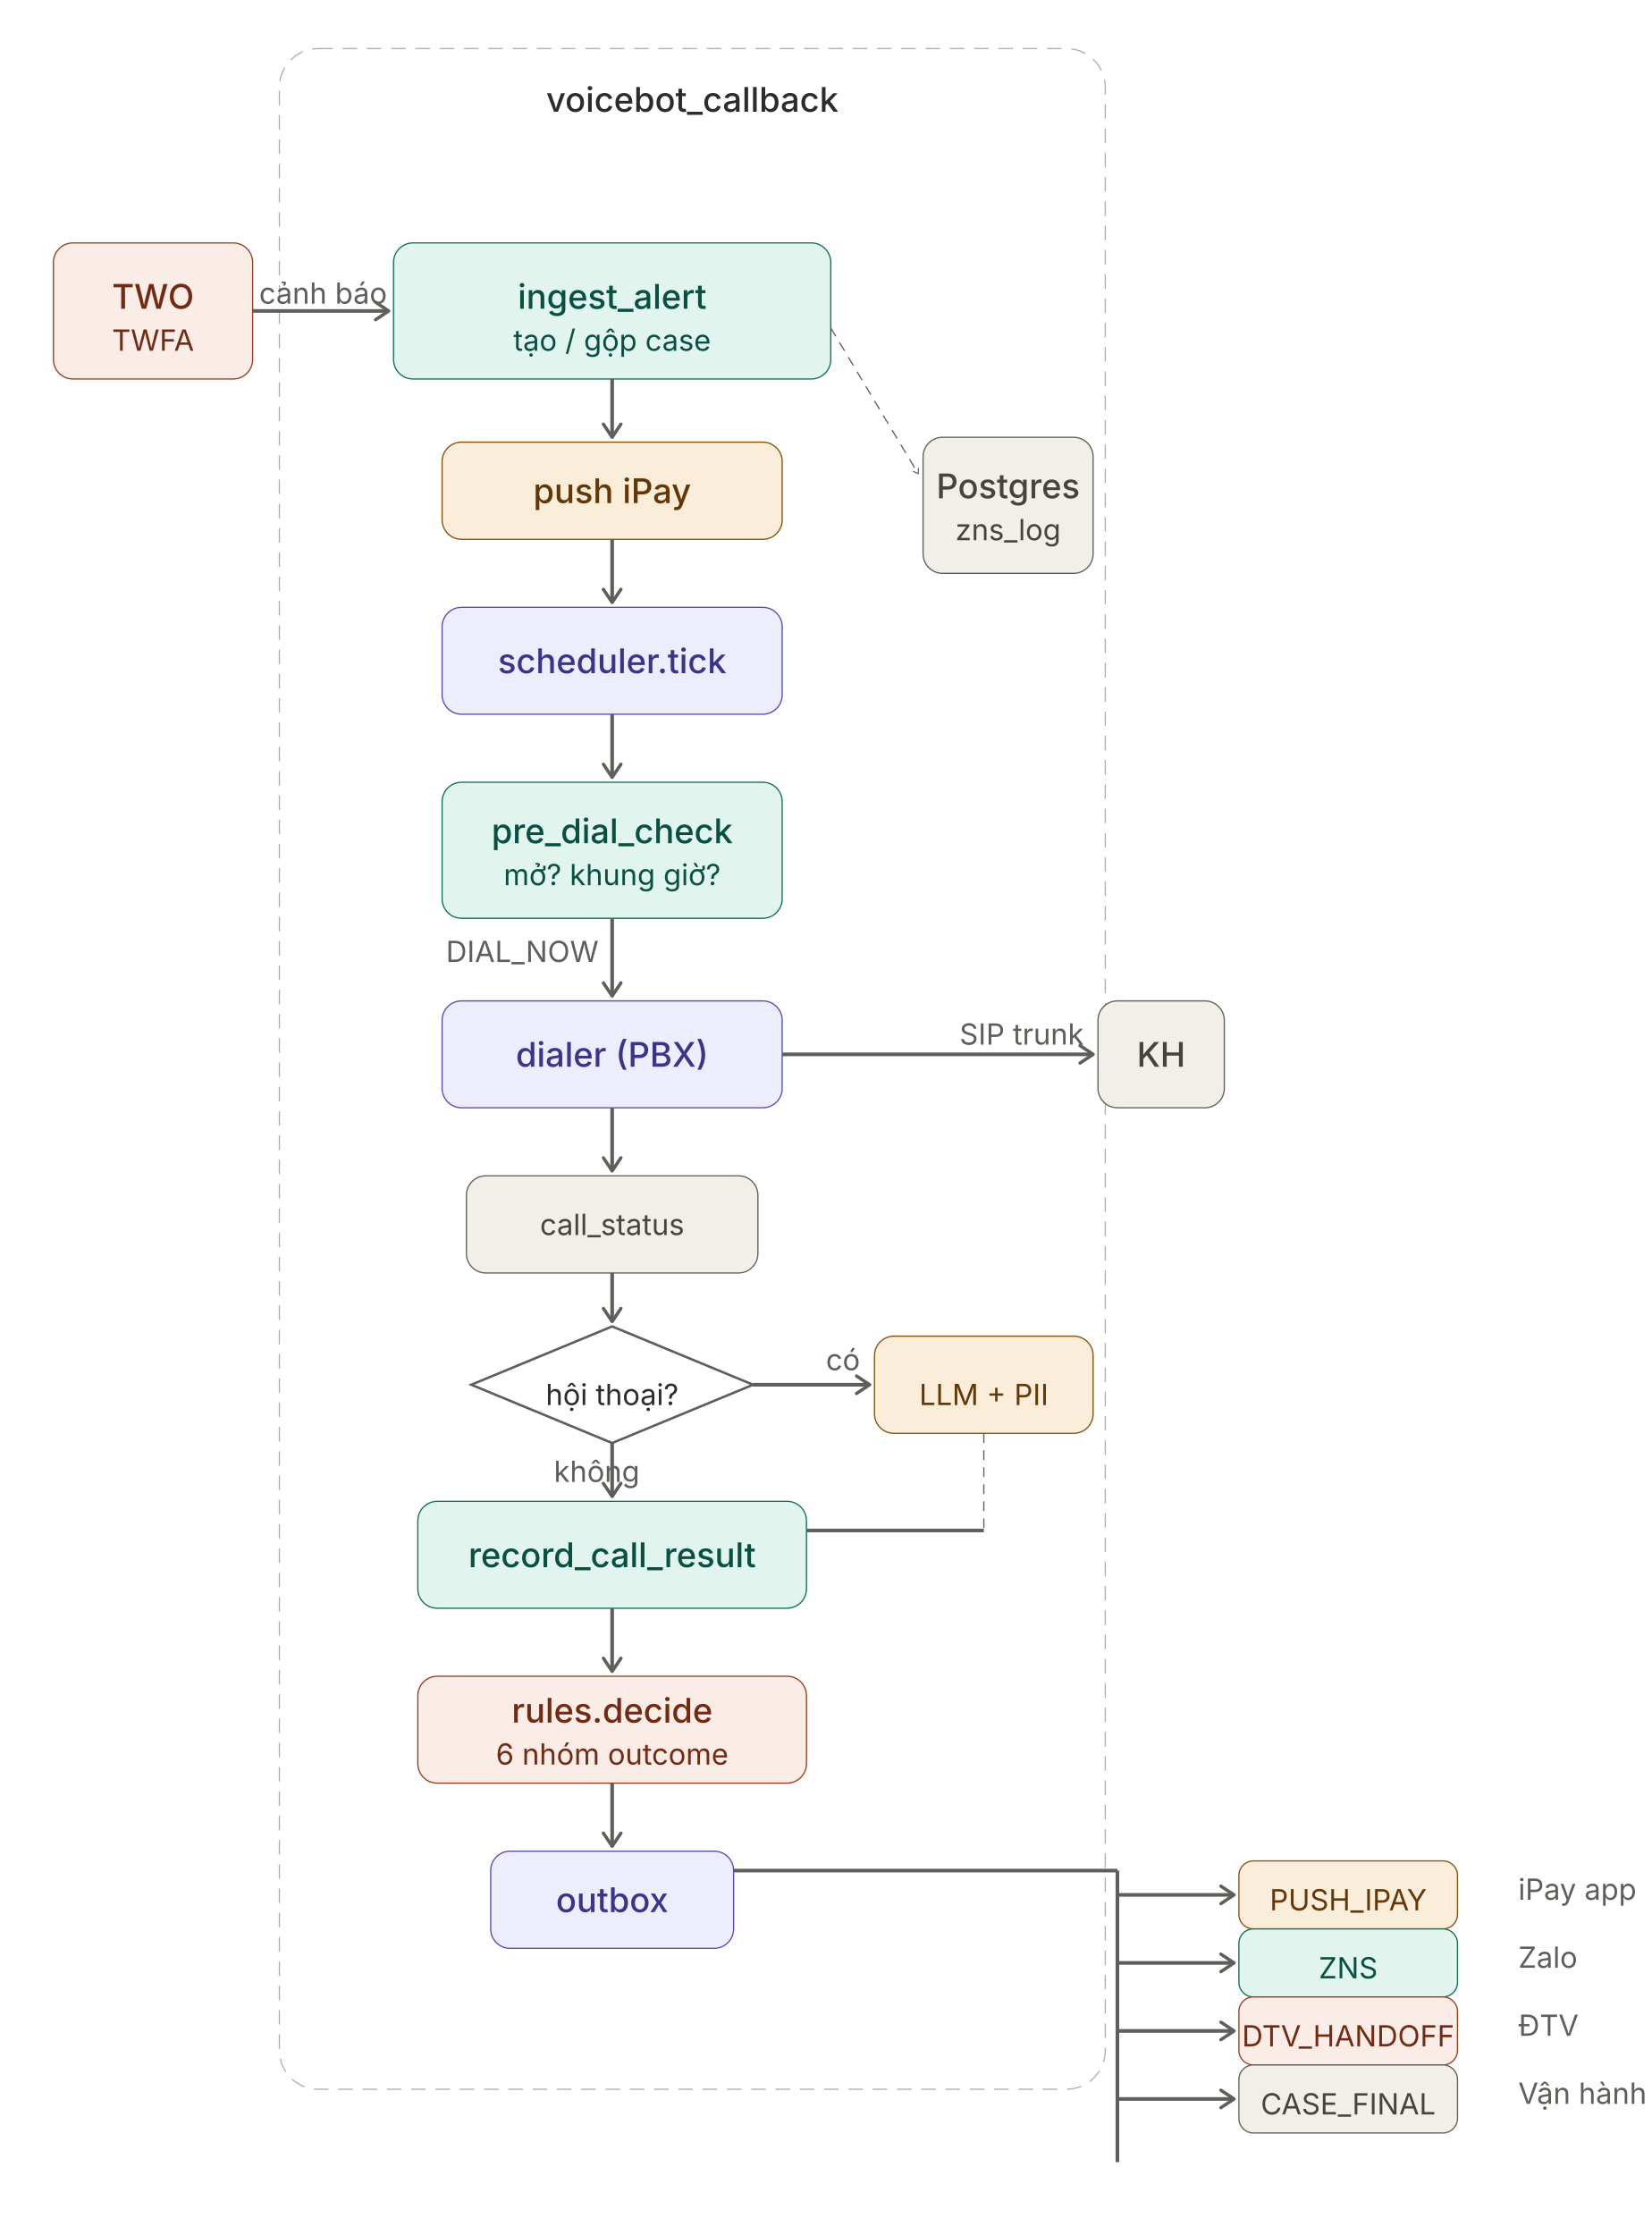
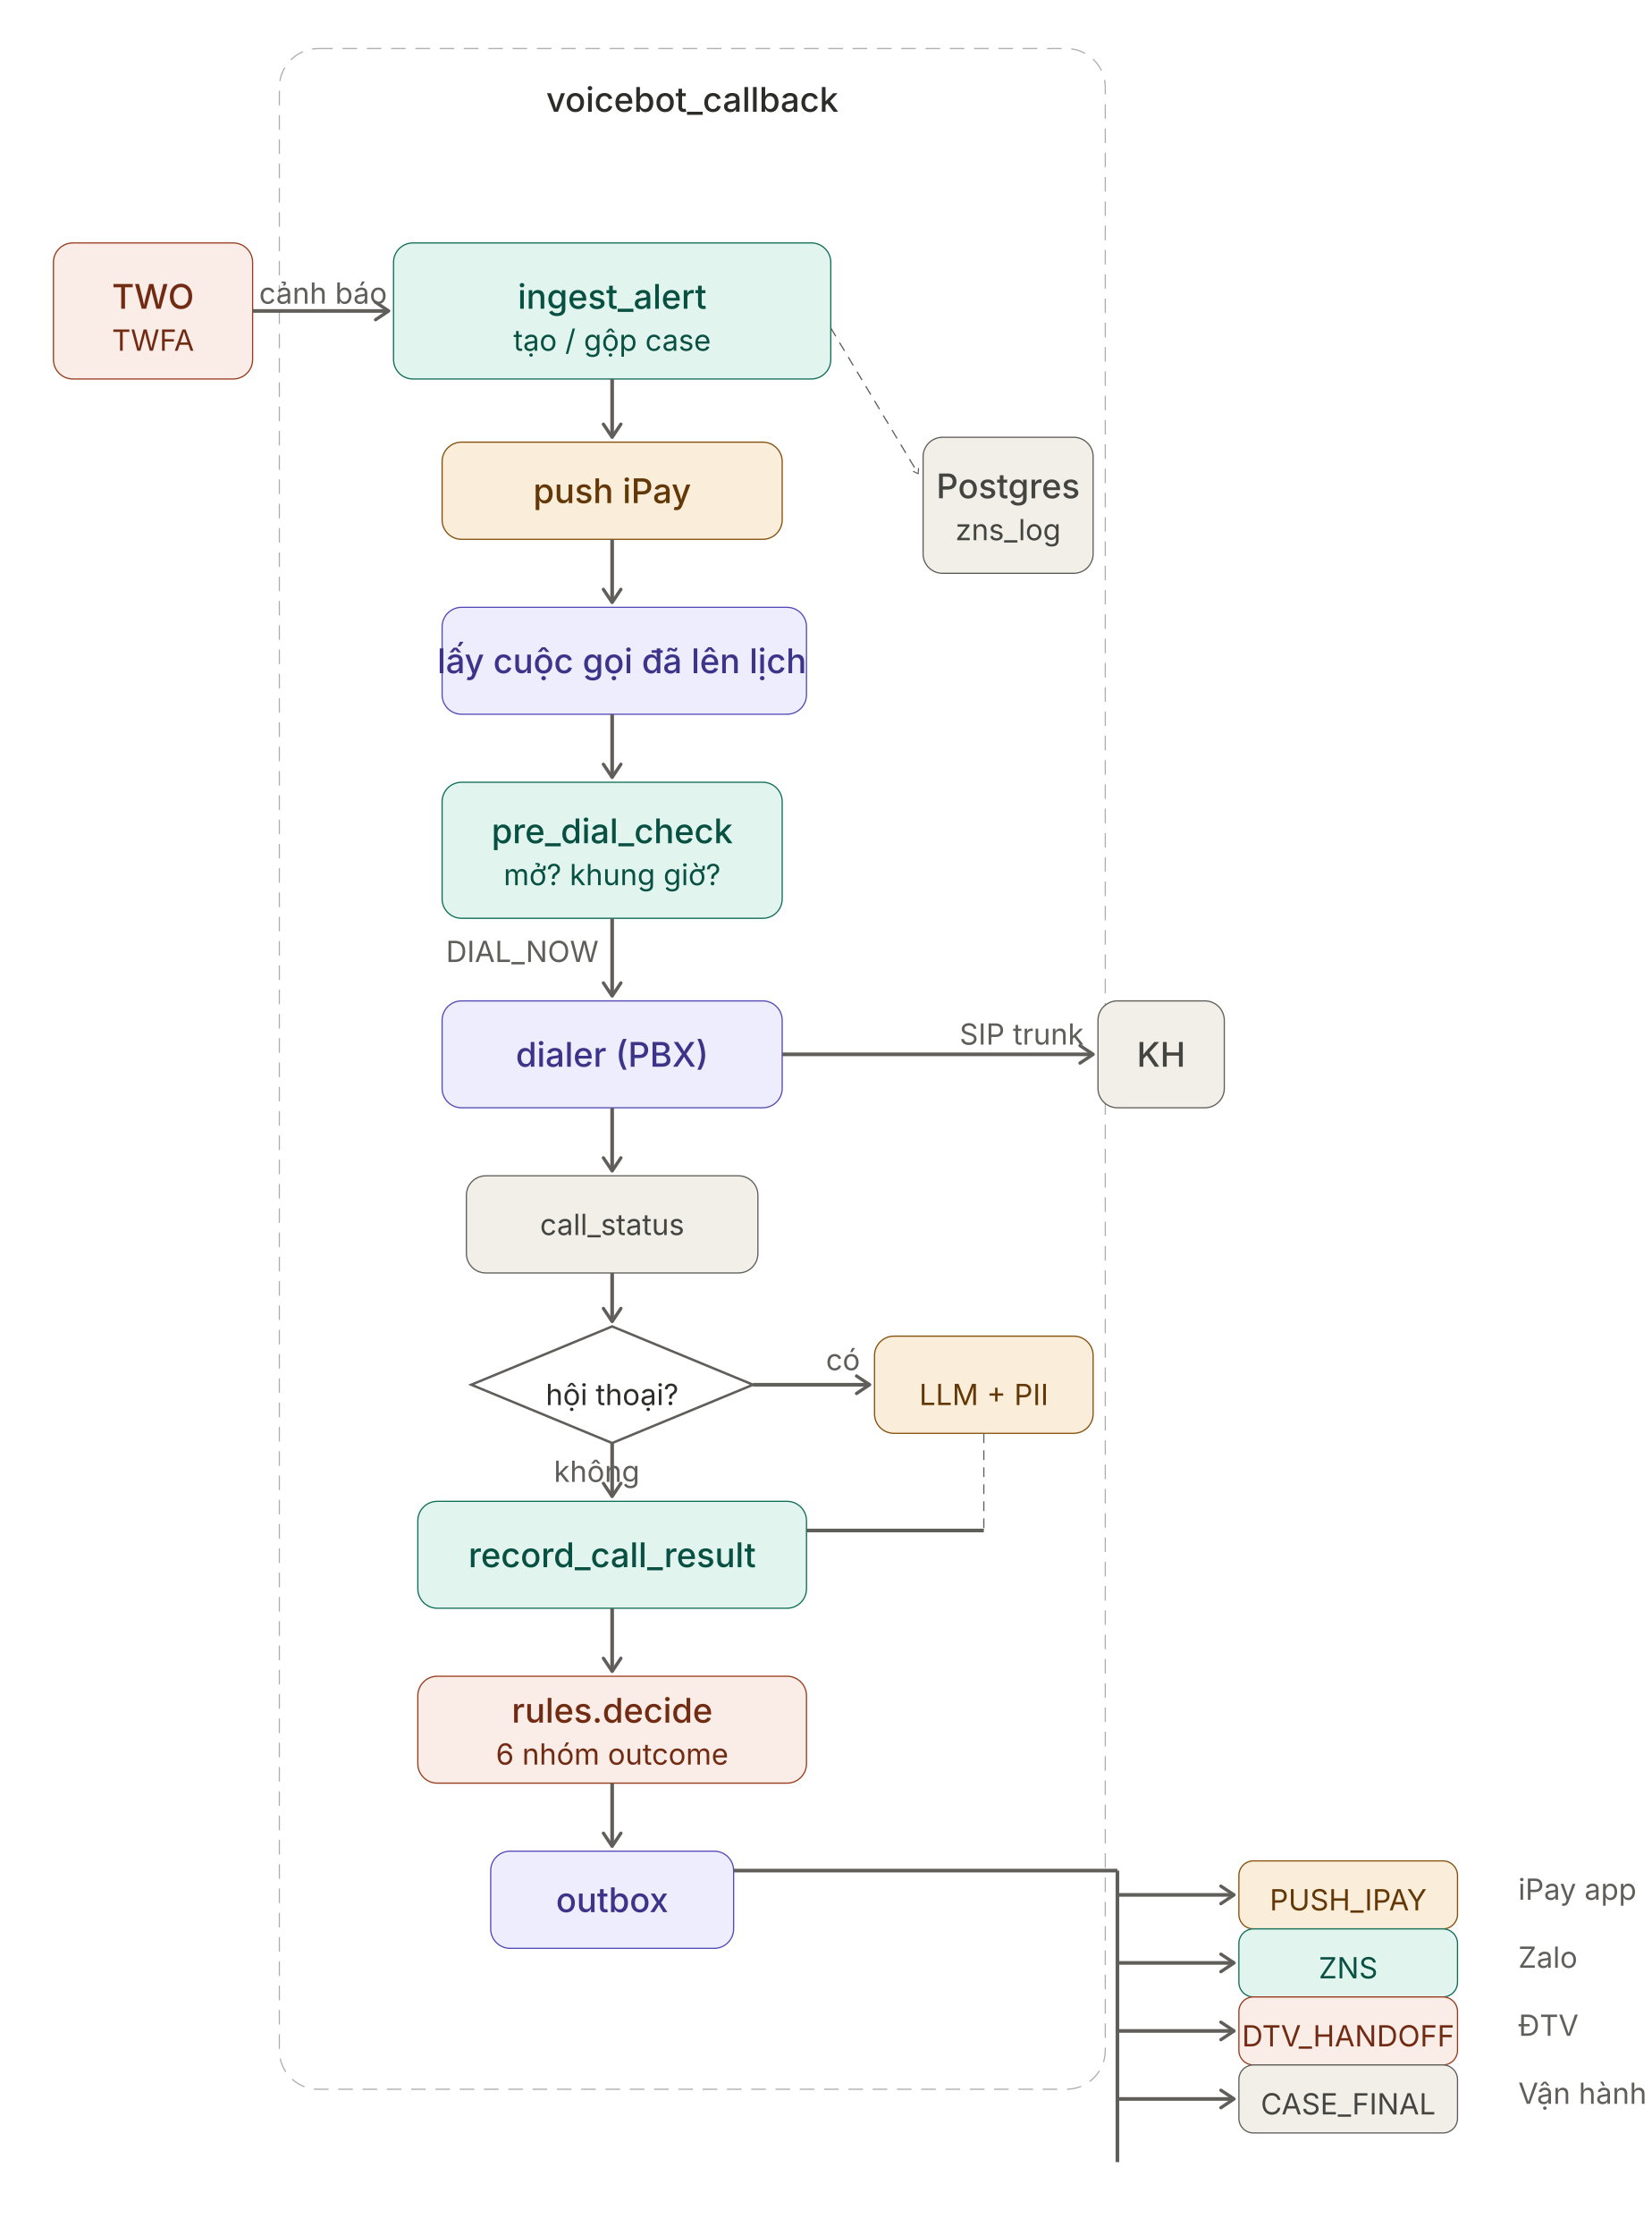
<svg xmlns="http://www.w3.org/2000/svg" width="680" viewBox="0 0 680 920">
  <style>
    text { font-family: system-ui, -apple-system, sans-serif; }
    .th { font-size: 14px; font-weight: 500; }
    .ts { font-size: 12px; font-weight: 400; }
    /* light mode defaults */
    .fill-teal  { fill: #E1F5EE; stroke: #0F6E56; }
    .text-teal  { fill: #085041; }
    .fill-purple { fill: #EEEDFE; stroke: #534AB7; }
    .text-purple { fill: #3C3489; }
    .fill-coral { fill: #FAECE7; stroke: #993C1D; }
    .text-coral { fill: #712B13; }
    .fill-amber { fill: #FAEEDA; stroke: #854F0B; }
    .text-amber { fill: #633806; }
    .fill-gray  { fill: #F1EFE8; stroke: #5F5E5A; }
    .text-gray  { fill: #444441; }
    .border { stroke: #5F5E5A; }
    .border-dash { stroke: #5F5E5A; stroke-dasharray: 6 4; }
    .text-main { fill: #2C2C2A; }
    .text-sub  { fill: #5F5E5A; }
    .arr { stroke: #5F5E5A; stroke-width: 1.5; }
    .leader { stroke: #5F5E5A; stroke-width: 0.5; stroke-dasharray: 4 3; }
    rect { stroke-width: 0.5; }
    @media (prefers-color-scheme: dark) {
      .fill-teal  { fill: #085041; stroke: #5DCAA5; }
      .text-teal  { fill: #9FE1CB; }
      .fill-purple { fill: #3C3489; stroke: #AFA9EC; }
      .text-purple { fill: #CECBF6; }
      .fill-coral { fill: #712B13; stroke: #F0997B; }
      .text-coral { fill: #F5C4B3; }
      .fill-amber { fill: #633806; stroke: #FAC775; }
      .text-amber { fill: #FAC775; }
      .fill-gray  { fill: #444441; stroke: #B4B2A9; }
      .text-gray  { fill: #D3D1C7; }
      .border { stroke: #B4B2A9; }
      .border-dash { stroke: #B4B2A9; stroke-dasharray: 6 4; }
      .text-main { fill: #D3D1C7; }
      .text-sub  { fill: #B4B2A9; }
      .arr { stroke: #B4B2A9; }
      .leader { stroke: #B4B2A9; }
    }
  </style>
  <defs>
    <marker id="arrow" viewBox="0 0 10 10" refX="8" refY="5" markerWidth="6" markerHeight="6" orient="auto-start-reverse">
      <path d="M2 1L8 5L2 9" fill="none" stroke="context-stroke" stroke-width="1.5" stroke-linecap="round" stroke-linejoin="round" />
    </marker>
  </defs>
  <rect x="115" y="20" width="340" height="840" rx="16" fill="none" class="border-dash" opacity="0.5" />
  <text class="th text-main" x="285" y="46" text-anchor="middle">voicebot_callback</text>
  <rect class="fill-coral" x="22" y="100" width="82" height="56" rx="8" />
  <text class="th text-coral" x="63" y="122" text-anchor="middle" dominant-baseline="central">TWO</text>
  <text class="ts text-coral" x="63" y="140" text-anchor="middle" dominant-baseline="central">TWFA</text>
  <text class="ts text-sub" x="133" y="125" text-anchor="middle">cảnh báo</text>
  <line x1="104" y1="128" x2="160" y2="128" class="arr" marker-end="url(#arrow)" />
  <rect class="fill-teal" x="162" y="100" width="180" height="56" rx="8" />
  <text class="th text-teal" x="252" y="122" text-anchor="middle" dominant-baseline="central">ingest_alert</text>
  <text class="ts text-teal" x="252" y="140" text-anchor="middle" dominant-baseline="central">tạo / gộp case</text>
  <line x1="252" y1="156" x2="252" y2="180" class="arr" marker-end="url(#arrow)" />
  <rect class="fill-amber" x="182" y="182" width="140" height="40" rx="8" />
  <text class="th text-amber" x="252" y="202" text-anchor="middle" dominant-baseline="central">push iPay</text>
  <line x1="252" y1="222" x2="252" y2="248" class="arr" marker-end="url(#arrow)" />
  <rect class="fill-gray" x="380" y="180" width="70" height="56" rx="8" />
  <text class="th text-gray" x="415" y="200" text-anchor="middle" dominant-baseline="central">Postgres</text>
  <text class="ts text-gray" x="415" y="218" text-anchor="middle" dominant-baseline="central">zns_log</text>
  <line x1="342" y1="135" x2="378" y2="195" class="leader" marker-end="url(#arrow)" />
-   <rect class="fill-purple" x="182" y="250" width="140" height="44" rx="8" />
-   <text class="th text-purple" x="252" y="272" text-anchor="middle" dominant-baseline="central">scheduler.tick</text>
+   <rect class="fill-purple" x="182" y="250" width="150" height="44" rx="8" />
+   <text class="th text-purple" x="256" y="272" text-anchor="middle" dominant-baseline="central">lấy cuộc gọi đã lên lịch</text>
  <line x1="252" y1="294" x2="252" y2="320" class="arr" marker-end="url(#arrow)" />
  <rect class="fill-teal" x="182" y="322" width="140" height="56" rx="8" />
  <text class="th text-teal" x="252" y="342" text-anchor="middle" dominant-baseline="central">pre_dial_check</text>
  <text class="ts text-teal" x="252" y="360" text-anchor="middle" dominant-baseline="central">mở? khung giờ?</text>
  <text class="ts text-sub" x="215" y="396" text-anchor="middle">DIAL_NOW</text>
  <line x1="252" y1="378" x2="252" y2="410" class="arr" marker-end="url(#arrow)" />
  <rect class="fill-purple" x="182" y="412" width="140" height="44" rx="8" />
  <text class="th text-purple" x="252" y="434" text-anchor="middle" dominant-baseline="central">dialer (PBX)</text>
  <text class="ts text-sub" x="395" y="430" text-anchor="start">SIP trunk</text>
  <line x1="322" y1="434" x2="450" y2="434" class="arr" marker-end="url(#arrow)" />
  <rect class="fill-gray" x="452" y="412" width="52" height="44" rx="8" />
  <text class="th text-gray" x="478" y="434" text-anchor="middle" dominant-baseline="central">KH</text>
  <line x1="252" y1="456" x2="252" y2="482" class="arr" marker-end="url(#arrow)" />
  <rect class="fill-gray" x="192" y="484" width="120" height="40" rx="8" />
  <text class="ts text-gray" x="252" y="504" text-anchor="middle" dominant-baseline="central">call_status</text>
  <line x1="252" y1="524" x2="252" y2="544" class="arr" marker-end="url(#arrow)" />
  <polygon points="252,546 310,570 252,594 194,570" fill="none" class="border" />
  <text class="ts text-main" x="252" y="574" text-anchor="middle" dominant-baseline="central">hội thoại?</text>
  <text class="ts text-sub" x="340" y="564">có</text>
  <line x1="310" y1="570" x2="358" y2="570" class="arr" marker-end="url(#arrow)" />
  <rect class="fill-amber" x="360" y="550" width="90" height="40" rx="8" />
  <text class="ts text-amber" x="405" y="574" text-anchor="middle" dominant-baseline="central">LLM + PII</text>
  <line x1="405" y1="590" x2="405" y2="630" class="leader" />
  <line x1="405" y1="630" x2="290" y2="630" class="arr" marker-end="url(#arrow)" />
  <text class="ts text-sub" x="228" y="610">không</text>
  <line x1="252" y1="594" x2="252" y2="616" class="arr" marker-end="url(#arrow)" />
  <rect class="fill-teal" x="172" y="618" width="160" height="44" rx="8" />
  <text class="th text-teal" x="252" y="640" text-anchor="middle" dominant-baseline="central">record_call_result</text>
  <line x1="252" y1="662" x2="252" y2="688" class="arr" marker-end="url(#arrow)" />
  <rect class="fill-coral" x="172" y="690" width="160" height="44" rx="8" />
  <text class="th text-coral" x="252" y="704" text-anchor="middle" dominant-baseline="central">rules.decide</text>
  <text class="ts text-coral" x="252" y="722" text-anchor="middle" dominant-baseline="central">6 nhóm outcome</text>
  <line x1="252" y1="734" x2="252" y2="760" class="arr" marker-end="url(#arrow)" />
  <rect class="fill-purple" x="202" y="762" width="100" height="40" rx="8" />
  <text class="th text-purple" x="252" y="782" text-anchor="middle" dominant-baseline="central">outbox</text>
  <line x1="302" y1="770" x2="460" y2="770" class="arr" />
  <line x1="460" y1="770" x2="460" y2="890" class="arr" />
  <line x1="460" y1="780" x2="508" y2="780" class="arr" marker-end="url(#arrow)" />
  <rect class="fill-amber" x="510" y="766" width="90" height="28" rx="6" />
  <text class="ts text-amber" x="555" y="782" text-anchor="middle" dominant-baseline="central">PUSH_IPAY</text>
  <text class="ts text-sub" x="625" y="782">iPay app</text>
  <line x1="460" y1="808" x2="508" y2="808" class="arr" marker-end="url(#arrow)" />
  <rect class="fill-teal" x="510" y="794" width="90" height="28" rx="6" />
  <text class="ts text-teal" x="555" y="810" text-anchor="middle" dominant-baseline="central">ZNS</text>
  <text class="ts text-sub" x="625" y="810">Zalo</text>
  <line x1="460" y1="836" x2="508" y2="836" class="arr" marker-end="url(#arrow)" />
  <rect class="fill-coral" x="510" y="822" width="90" height="28" rx="6" />
  <text class="ts text-coral" x="555" y="838" text-anchor="middle" dominant-baseline="central">DTV_HANDOFF</text>
  <text class="ts text-sub" x="625" y="838">ĐTV</text>
  <line x1="460" y1="864" x2="508" y2="864" class="arr" marker-end="url(#arrow)" />
  <rect class="fill-gray" x="510" y="850" width="90" height="28" rx="6" />
  <text class="ts text-gray" x="555" y="866" text-anchor="middle" dominant-baseline="central">CASE_FINAL</text>
  <text class="ts text-sub" x="625" y="866">Vận hành</text>
</svg>
